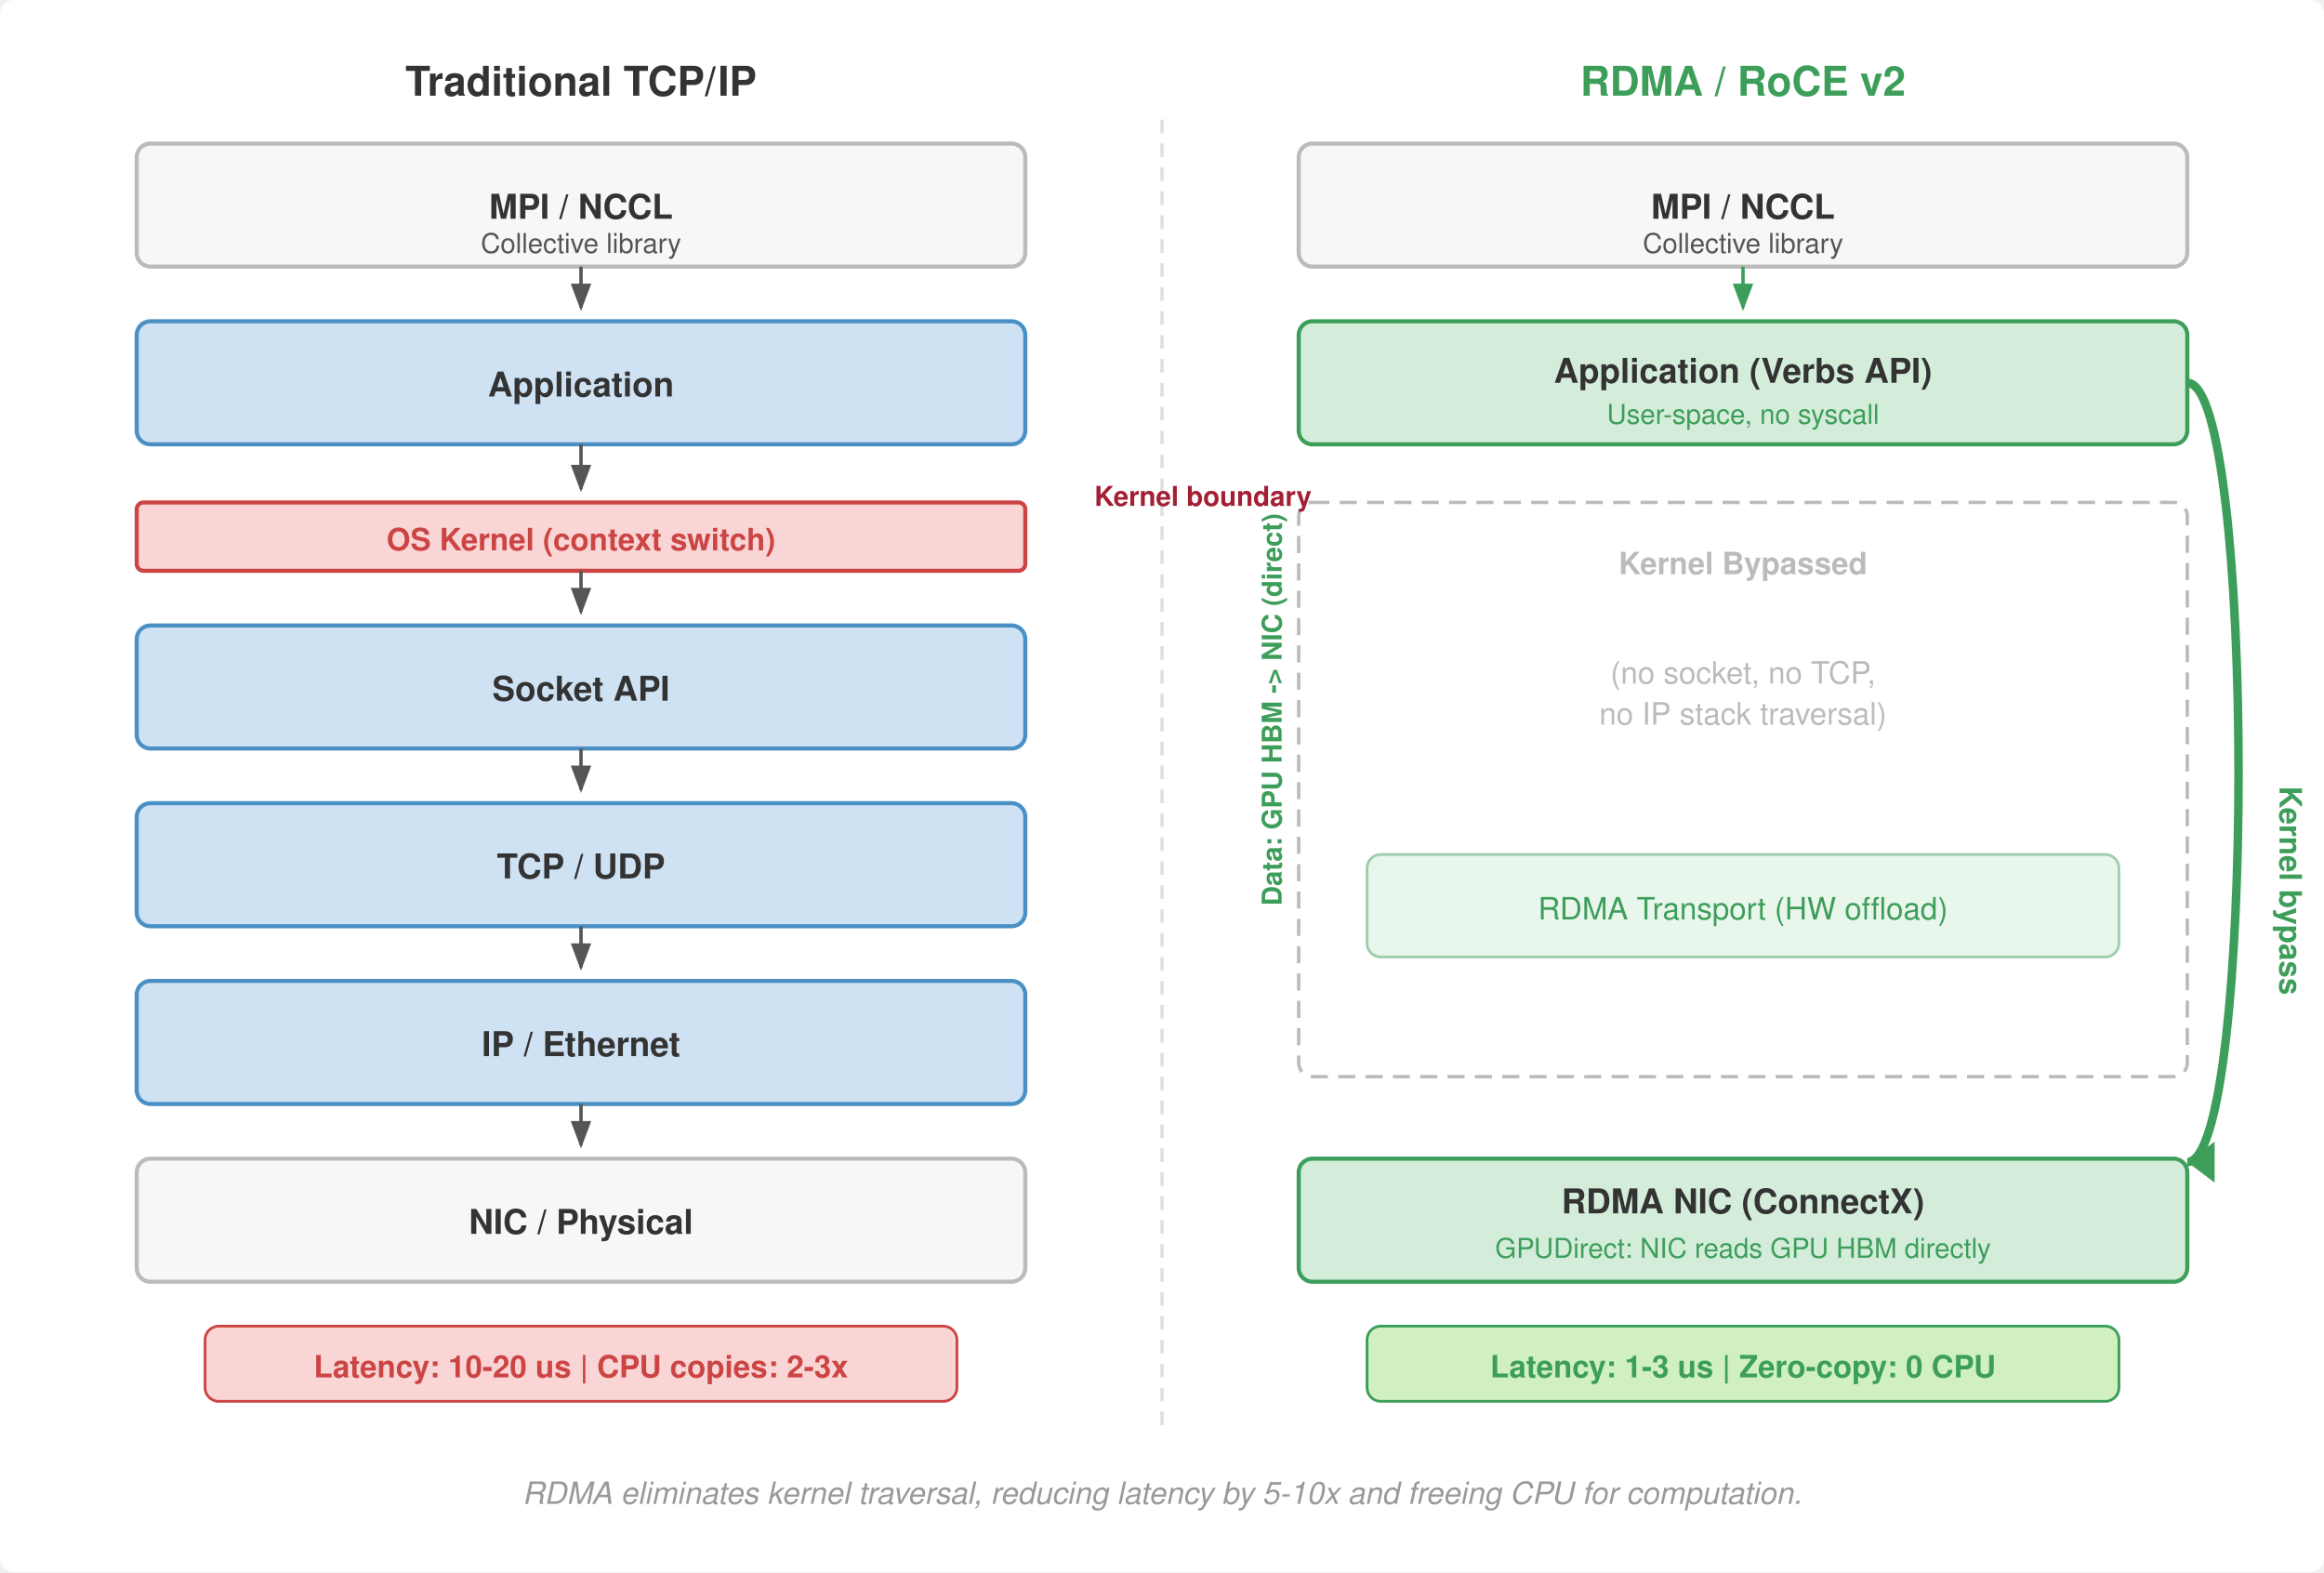
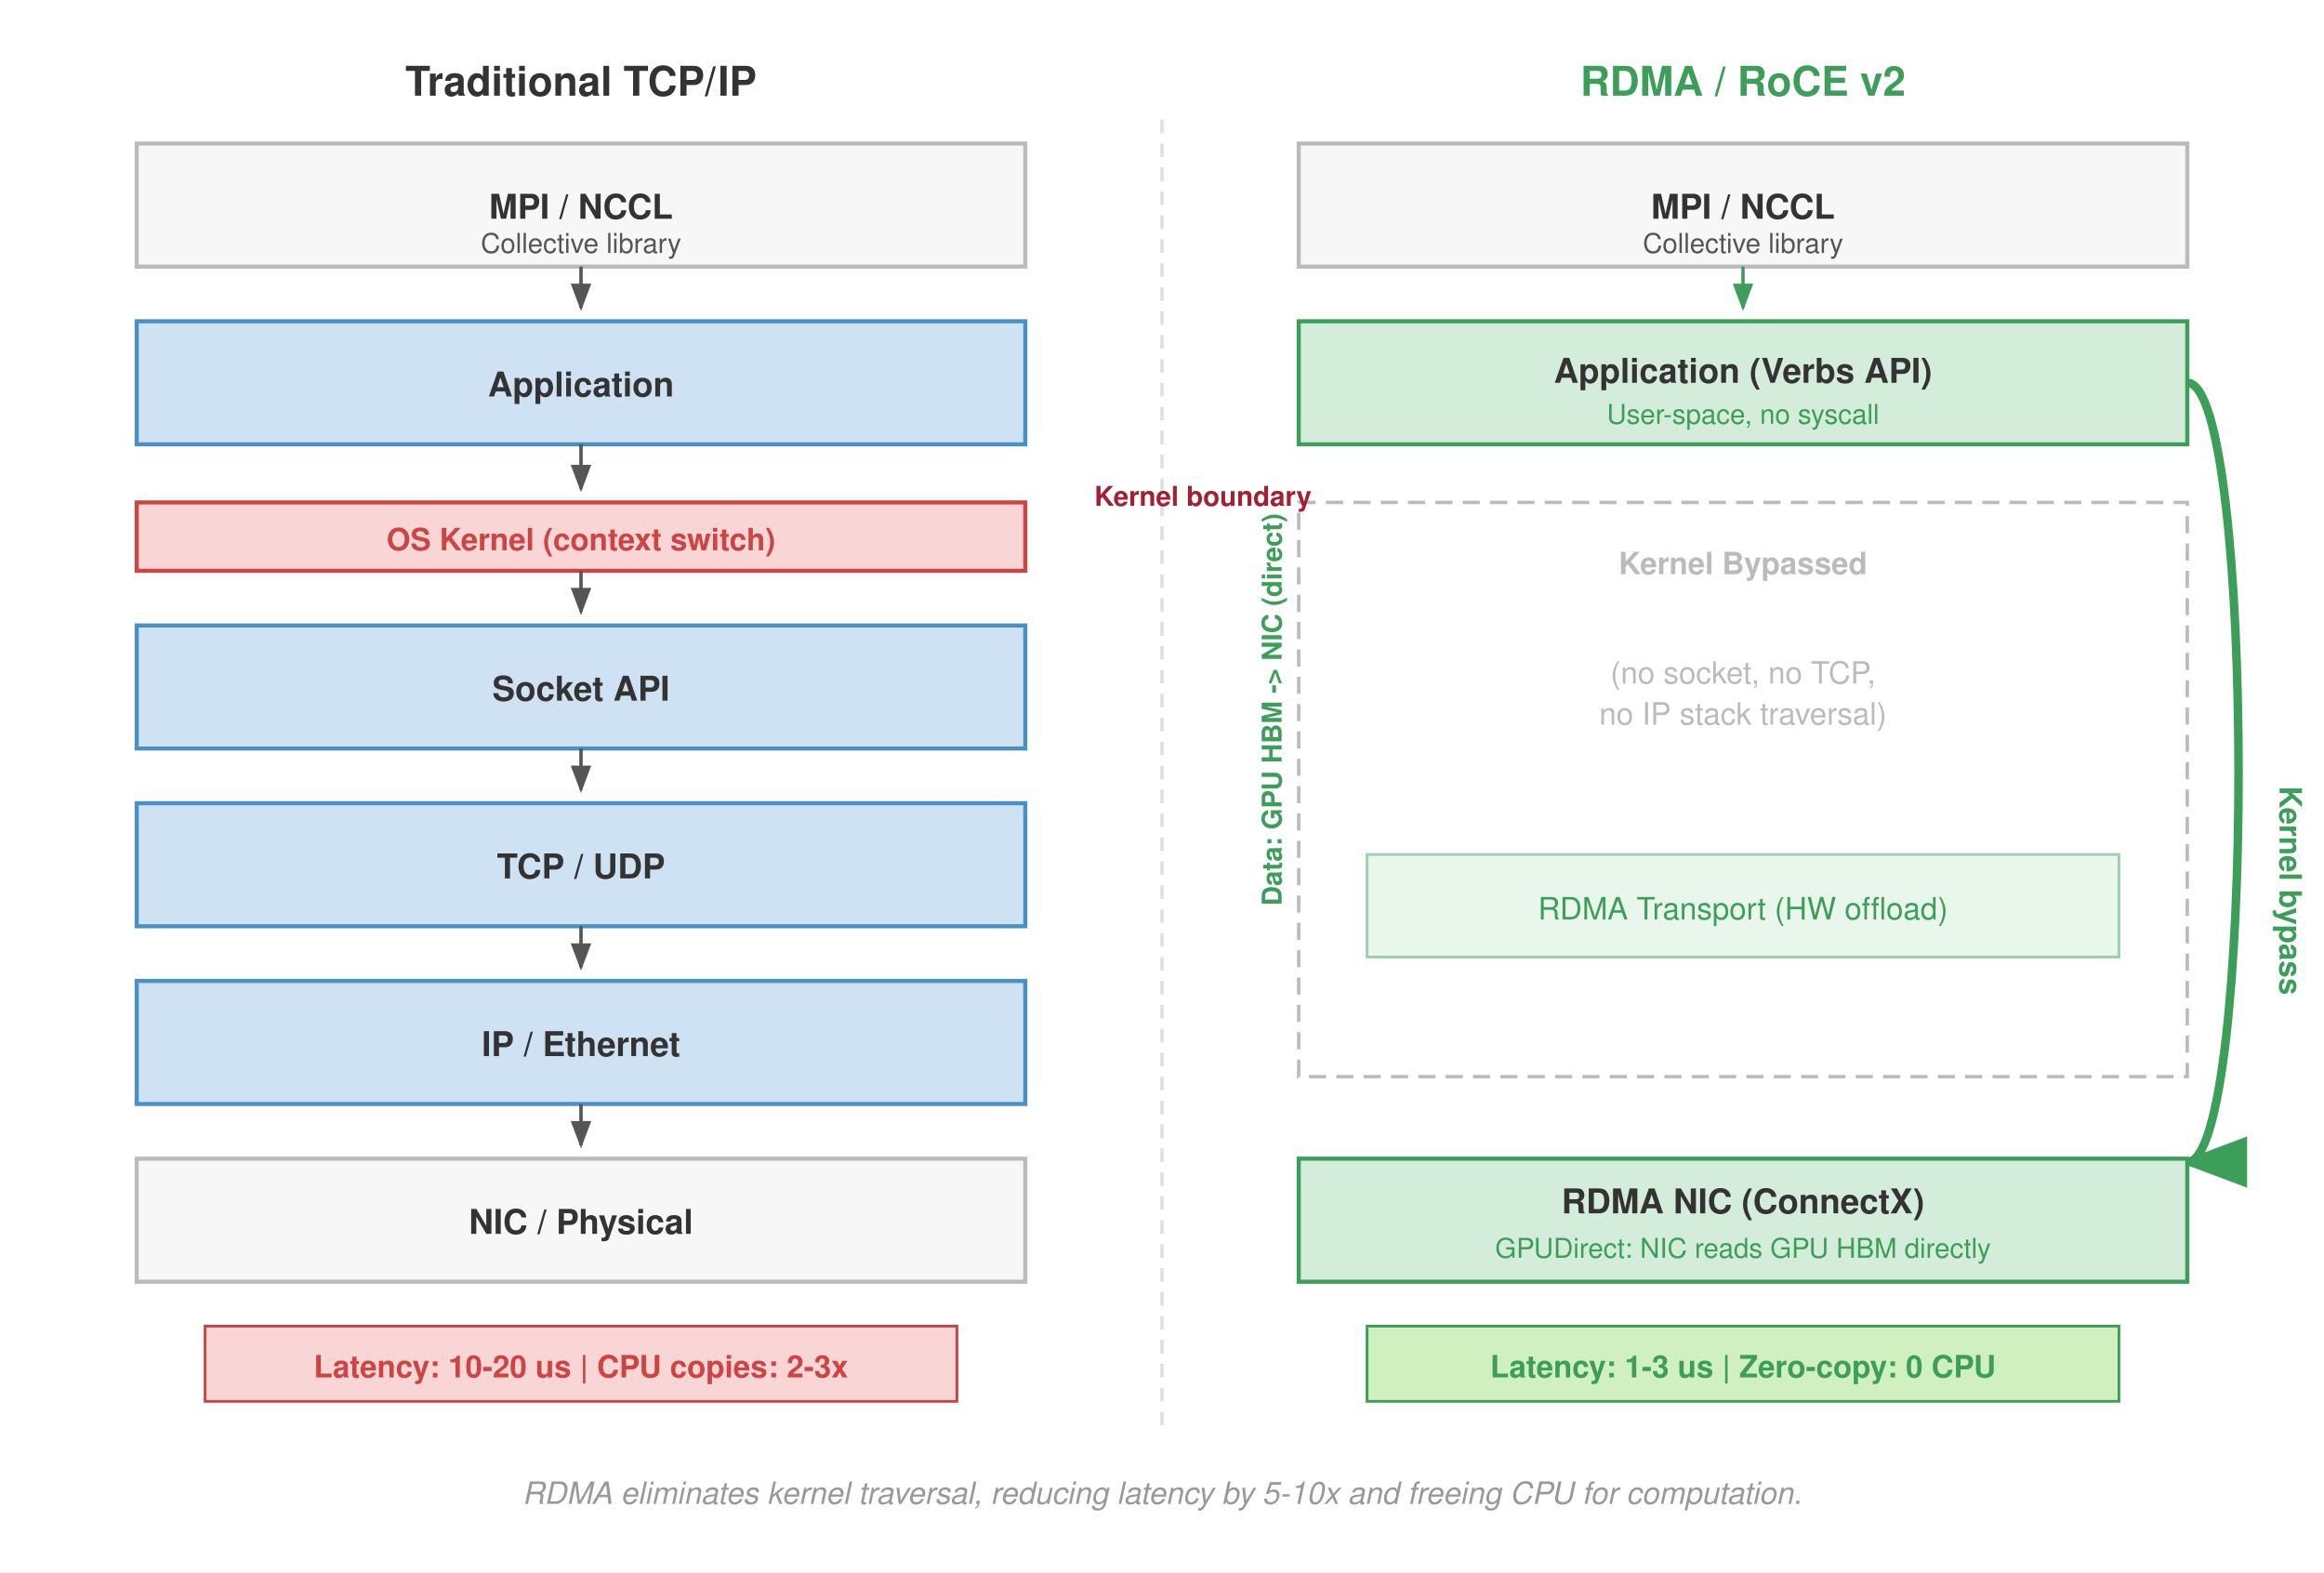
<svg xmlns="http://www.w3.org/2000/svg" viewBox="0 0 680 460" font-family="Helvetica Neue, Helvetica, Arial, sans-serif">
  <defs>
+     <marker id="arrow" markerWidth="8" markerHeight="6" refX="7" refY="3" orient="auto">
+       <path d="M0,0 L8,3 L0,6 Z" fill="#555" />
+     </marker>
+     <marker id="arrow-red" markerWidth="8" markerHeight="6" refX="7" refY="3" orient="auto">
+       <path d="M0,0 L8,3 L0,6 Z" fill="#a31f34" />
+     </marker>
+     <marker id="arrow-green" markerWidth="8" markerHeight="6" refX="7" refY="3" orient="auto">
+       <path d="M0,0 L8,3 L0,6 Z" fill="#3d9e5a" />
+     </marker>
+     <marker id="arrow-blue" markerWidth="8" markerHeight="6" refX="7" refY="3" orient="auto">
+       <path d="M0,0 L8,3 L0,6 Z" fill="#4a90c4" />
+     </marker>
+     <marker id="arrow-orange" markerWidth="8" markerHeight="6" refX="7" refY="3" orient="auto">
+       <path d="M0,0 L8,3 L0,6 Z" fill="#c87b2a" />
+     </marker>
+     <marker id="arrow-gray" markerWidth="8" markerHeight="6" refX="7" refY="3" orient="auto">
+       <path d="M0,0 L8,3 L0,6 Z" fill="#999" />
+     </marker>
    <marker id="arrow-down" markerWidth="8" markerHeight="6" refX="7" refY="3" orient="auto">
      <path d="M0,0 L8,3 L0,6 Z" fill="#555" />
    </marker>
    <marker id="arrow-down-green" markerWidth="8" markerHeight="6" refX="7" refY="3" orient="auto">
      <path d="M0,0 L8,3 L0,6 Z" fill="#3d9e5a" />
    </marker>
  </defs>
-   <rect width="680" height="460" fill="#fff" rx="4" />
+   <rect width="680" height="460" fill="#fff" />
  <text x="170" y="28" text-anchor="middle" font-size="12" font-weight="700" fill="#333">Traditional TCP/IP</text>
-   <rect x="40" y="42" width="260" height="36" rx="4" fill="#f7f7f7" stroke="#bbb" stroke-width="1.2" />
+   <rect x="40" y="42" width="260" height="36" fill="#f7f7f7" stroke="#bbb" stroke-width="1.2" />
  <text x="170" y="64" text-anchor="middle" font-size="10" font-weight="700" fill="#333">MPI / NCCL</text>
  <text x="170" y="74" text-anchor="middle" font-size="8" fill="#555">Collective library</text>
  <line x1="170" y1="78" x2="170" y2="90" stroke="#555" stroke-width="1" marker-end="url(#arrow-down)" />
-   <rect x="40" y="94" width="260" height="36" rx="4" fill="#cfe2f3" stroke="#4a90c4" stroke-width="1.2" />
+   <rect x="40" y="94" width="260" height="36" fill="#cfe2f3" stroke="#4a90c4" stroke-width="1.2" />
  <text x="170" y="116" text-anchor="middle" font-size="10" font-weight="700" fill="#333">Application</text>
  <line x1="170" y1="130" x2="170" y2="143" stroke="#555" stroke-width="1" marker-end="url(#arrow-down)" />
-   <rect x="40" y="147" width="260" height="20" rx="2" fill="#f9d6d5" stroke="#c44" stroke-width="1.2" />
+   <rect x="40" y="147" width="260" height="20" fill="#f9d6d5" stroke="#c44" stroke-width="1.2" />
  <text x="170" y="161" text-anchor="middle" font-size="9" font-weight="700" fill="#c44">OS Kernel (context switch)</text>
  <line x1="170" y1="167" x2="170" y2="179" stroke="#555" stroke-width="1" marker-end="url(#arrow-down)" />
-   <rect x="40" y="183" width="260" height="36" rx="4" fill="#cfe2f3" stroke="#4a90c4" stroke-width="1.2" />
+   <rect x="40" y="183" width="260" height="36" fill="#cfe2f3" stroke="#4a90c4" stroke-width="1.2" />
  <text x="170" y="205" text-anchor="middle" font-size="10" font-weight="700" fill="#333">Socket API</text>
  <line x1="170" y1="219" x2="170" y2="231" stroke="#555" stroke-width="1" marker-end="url(#arrow-down)" />
-   <rect x="40" y="235" width="260" height="36" rx="4" fill="#cfe2f3" stroke="#4a90c4" stroke-width="1.2" />
+   <rect x="40" y="235" width="260" height="36" fill="#cfe2f3" stroke="#4a90c4" stroke-width="1.2" />
  <text x="170" y="257" text-anchor="middle" font-size="10" font-weight="700" fill="#333">TCP / UDP</text>
  <line x1="170" y1="271" x2="170" y2="283" stroke="#555" stroke-width="1" marker-end="url(#arrow-down)" />
-   <rect x="40" y="287" width="260" height="36" rx="4" fill="#cfe2f3" stroke="#4a90c4" stroke-width="1.2" />
+   <rect x="40" y="287" width="260" height="36" fill="#cfe2f3" stroke="#4a90c4" stroke-width="1.2" />
  <text x="170" y="309" text-anchor="middle" font-size="10" font-weight="700" fill="#333">IP / Ethernet</text>
  <line x1="170" y1="323" x2="170" y2="335" stroke="#555" stroke-width="1" marker-end="url(#arrow-down)" />
-   <rect x="40" y="339" width="260" height="36" rx="4" fill="#f7f7f7" stroke="#bbb" stroke-width="1.2" />
+   <rect x="40" y="339" width="260" height="36" fill="#f7f7f7" stroke="#bbb" stroke-width="1.2" />
  <text x="170" y="361" text-anchor="middle" font-size="10" font-weight="700" fill="#333">NIC / Physical</text>
-   <rect x="60" y="388" width="220" height="22" rx="4" fill="#f9d6d5" stroke="#c44" stroke-width="0.8" />
+   <rect x="60" y="388" width="220" height="22" fill="#f9d6d5" stroke="#c44" stroke-width="0.8" />
  <text x="170" y="403" text-anchor="middle" font-size="9" font-weight="700" fill="#c44">Latency: 10-20 us | CPU copies: 2-3x</text>
  <text x="22" y="160" font-size="8" fill="#c44" font-weight="700" transform="rotate(-90,22,200)">Data: App -&gt; CPU DRAM -&gt; Kernel -&gt; NIC</text>
  <text x="510" y="28" text-anchor="middle" font-size="12" font-weight="700" fill="#3d9e5a">RDMA / RoCE v2</text>
-   <rect x="380" y="42" width="260" height="36" rx="4" fill="#f7f7f7" stroke="#bbb" stroke-width="1.2" />
+   <rect x="380" y="42" width="260" height="36" fill="#f7f7f7" stroke="#bbb" stroke-width="1.2" />
  <text x="510" y="64" text-anchor="middle" font-size="10" font-weight="700" fill="#333">MPI / NCCL</text>
  <text x="510" y="74" text-anchor="middle" font-size="8" fill="#555">Collective library</text>
  <line x1="510" y1="78" x2="510" y2="90" stroke="#3d9e5a" stroke-width="1" marker-end="url(#arrow-down-green)" />
-   <rect x="380" y="94" width="260" height="36" rx="4" fill="#d4edda" stroke="#3d9e5a" stroke-width="1.2" />
+   <rect x="380" y="94" width="260" height="36" fill="#d4edda" stroke="#3d9e5a" stroke-width="1.2" />
  <text x="510" y="112" text-anchor="middle" font-size="10" font-weight="700" fill="#333">Application (Verbs API)</text>
  <text x="510" y="124" text-anchor="middle" font-size="8" fill="#3d9e5a">User-space, no syscall</text>
-   <rect x="380" y="147" width="260" height="168" rx="4" fill="none" stroke="#bbb" stroke-width="1" stroke-dasharray="5,3" />
+   <rect x="380" y="147" width="260" height="168" fill="none" stroke="#bbb" stroke-width="1" stroke-dasharray="5,3" />
  <text x="510" y="168" text-anchor="middle" font-size="9" fill="#bbb" font-weight="700">Kernel Bypassed</text>
  <text x="510" y="200" text-anchor="middle" font-size="9" fill="#bbb">(no socket, no TCP,</text>
  <text x="510" y="212" text-anchor="middle" font-size="9" fill="#bbb">no IP stack traversal)</text>
-   <path d="M 640,112 C 660,112 660,340 640,340" fill="none" stroke="#3d9e5a" stroke-width="2.5" />
-   <polygon points="640,340 648,334 648,346" fill="#3d9e5a" />
+   <path d="M 640,112 C 660,112 660,340 640,340" fill="none" stroke="#3d9e5a" stroke-width="2.5" marker-end="url(#arrow-green)" />
  <text x="667" y="230" font-size="9" fill="#3d9e5a" font-weight="700" transform="rotate(90,667,230)">Kernel bypass</text>
-   <rect x="400" y="250" width="220" height="30" rx="4" fill="#d4edda" stroke="#3d9e5a" stroke-width="0.8" opacity="0.5" />
+   <rect x="400" y="250" width="220" height="30" fill="#d4edda" stroke="#3d9e5a" stroke-width="0.8" opacity="0.5" />
  <text x="510" y="269" text-anchor="middle" font-size="9" fill="#3d9e5a">RDMA Transport (HW offload)</text>
-   <rect x="380" y="339" width="260" height="36" rx="4" fill="#d4edda" stroke="#3d9e5a" stroke-width="1.2" />
+   <rect x="380" y="339" width="260" height="36" fill="#d4edda" stroke="#3d9e5a" stroke-width="1.2" />
  <text x="510" y="355" text-anchor="middle" font-size="10" font-weight="700" fill="#333">RDMA NIC (ConnectX)</text>
  <text x="510" y="368" text-anchor="middle" font-size="8" fill="#3d9e5a">GPUDirect: NIC reads GPU HBM directly</text>
-   <rect x="400" y="388" width="220" height="22" rx="4" fill="#d0f0c0" stroke="#3d9e5a" stroke-width="0.8" />
+   <rect x="400" y="388" width="220" height="22" fill="#d0f0c0" stroke="#3d9e5a" stroke-width="0.8" />
  <text x="510" y="403" text-anchor="middle" font-size="9" font-weight="700" fill="#3d9e5a">Latency: 1-3 us | Zero-copy: 0 CPU</text>
  <text x="375" y="265" font-size="8" fill="#3d9e5a" font-weight="700" transform="rotate(-90,375,265)">Data: GPU HBM -&gt; NIC (direct)</text>
  <line x1="340" y1="35" x2="340" y2="420" stroke="#e0e0e0" stroke-width="1" stroke-dasharray="4,3" />
  <text x="340" y="440" text-anchor="middle" font-size="9" fill="#999" font-style="italic">RDMA eliminates kernel traversal, reducing latency by 5-10x and freeing CPU for computation.</text>
  <text x="352.0" y="148" text-anchor="middle" font-size="8" fill="#a31f34" font-weight="700">Kernel boundary</text>
</svg>
